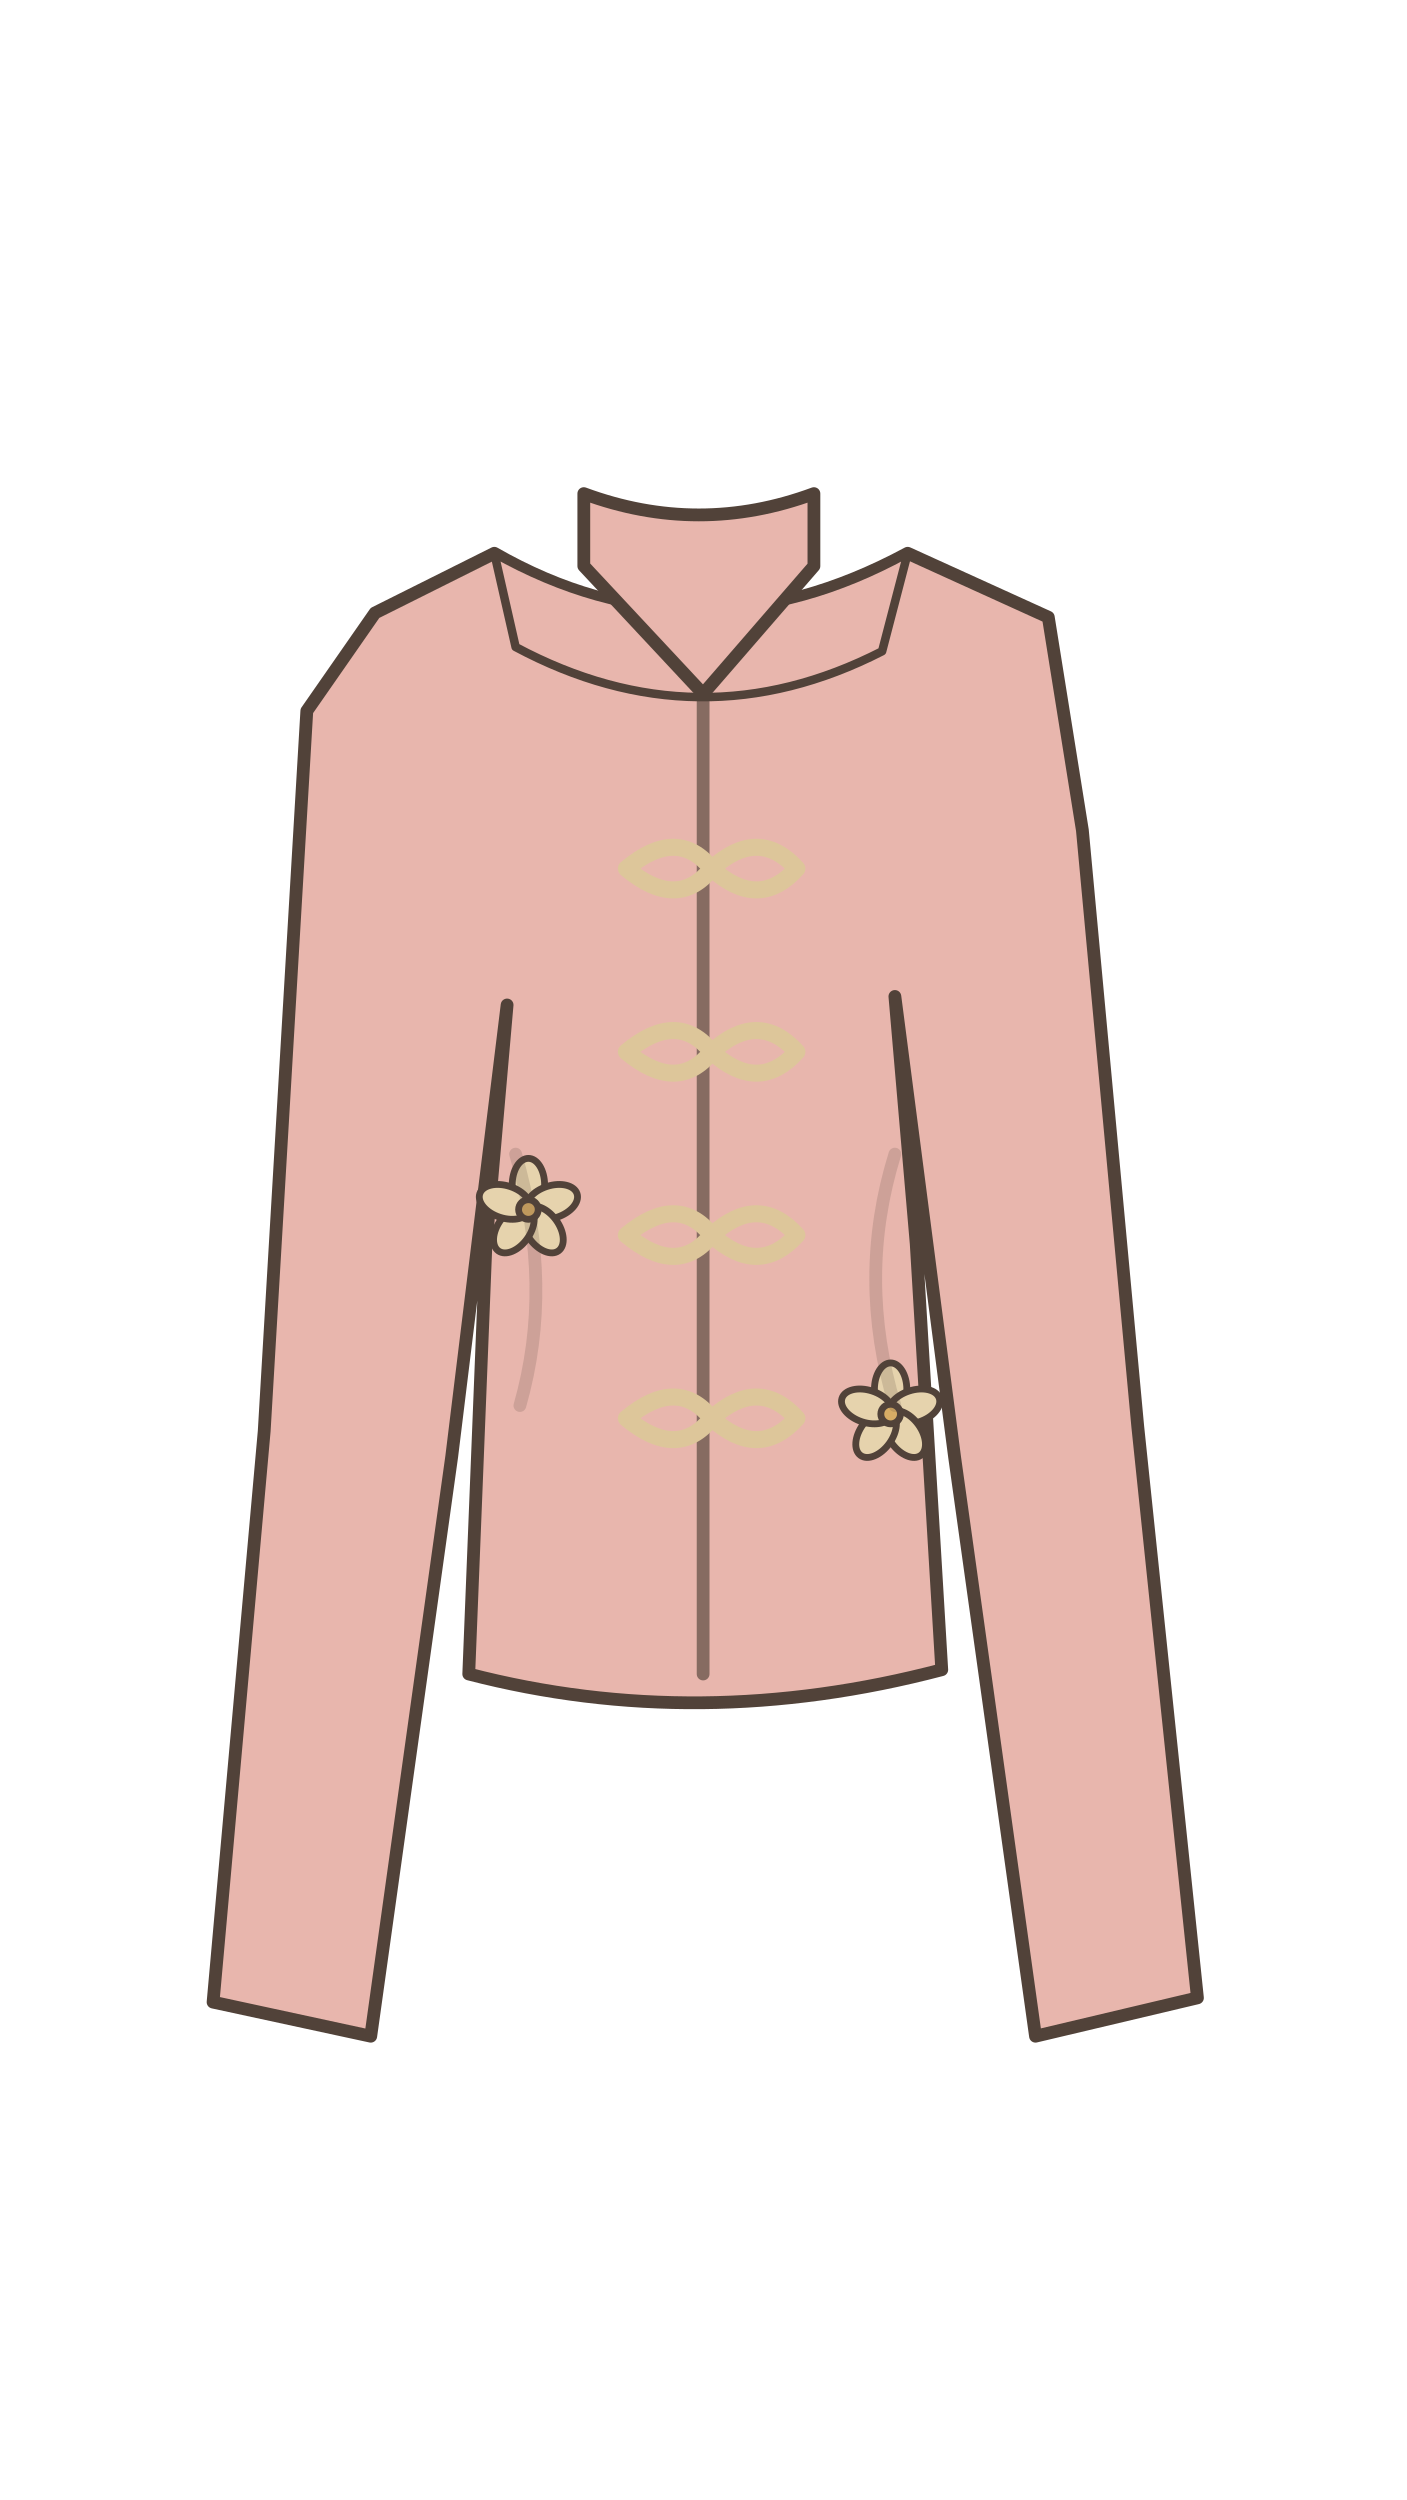
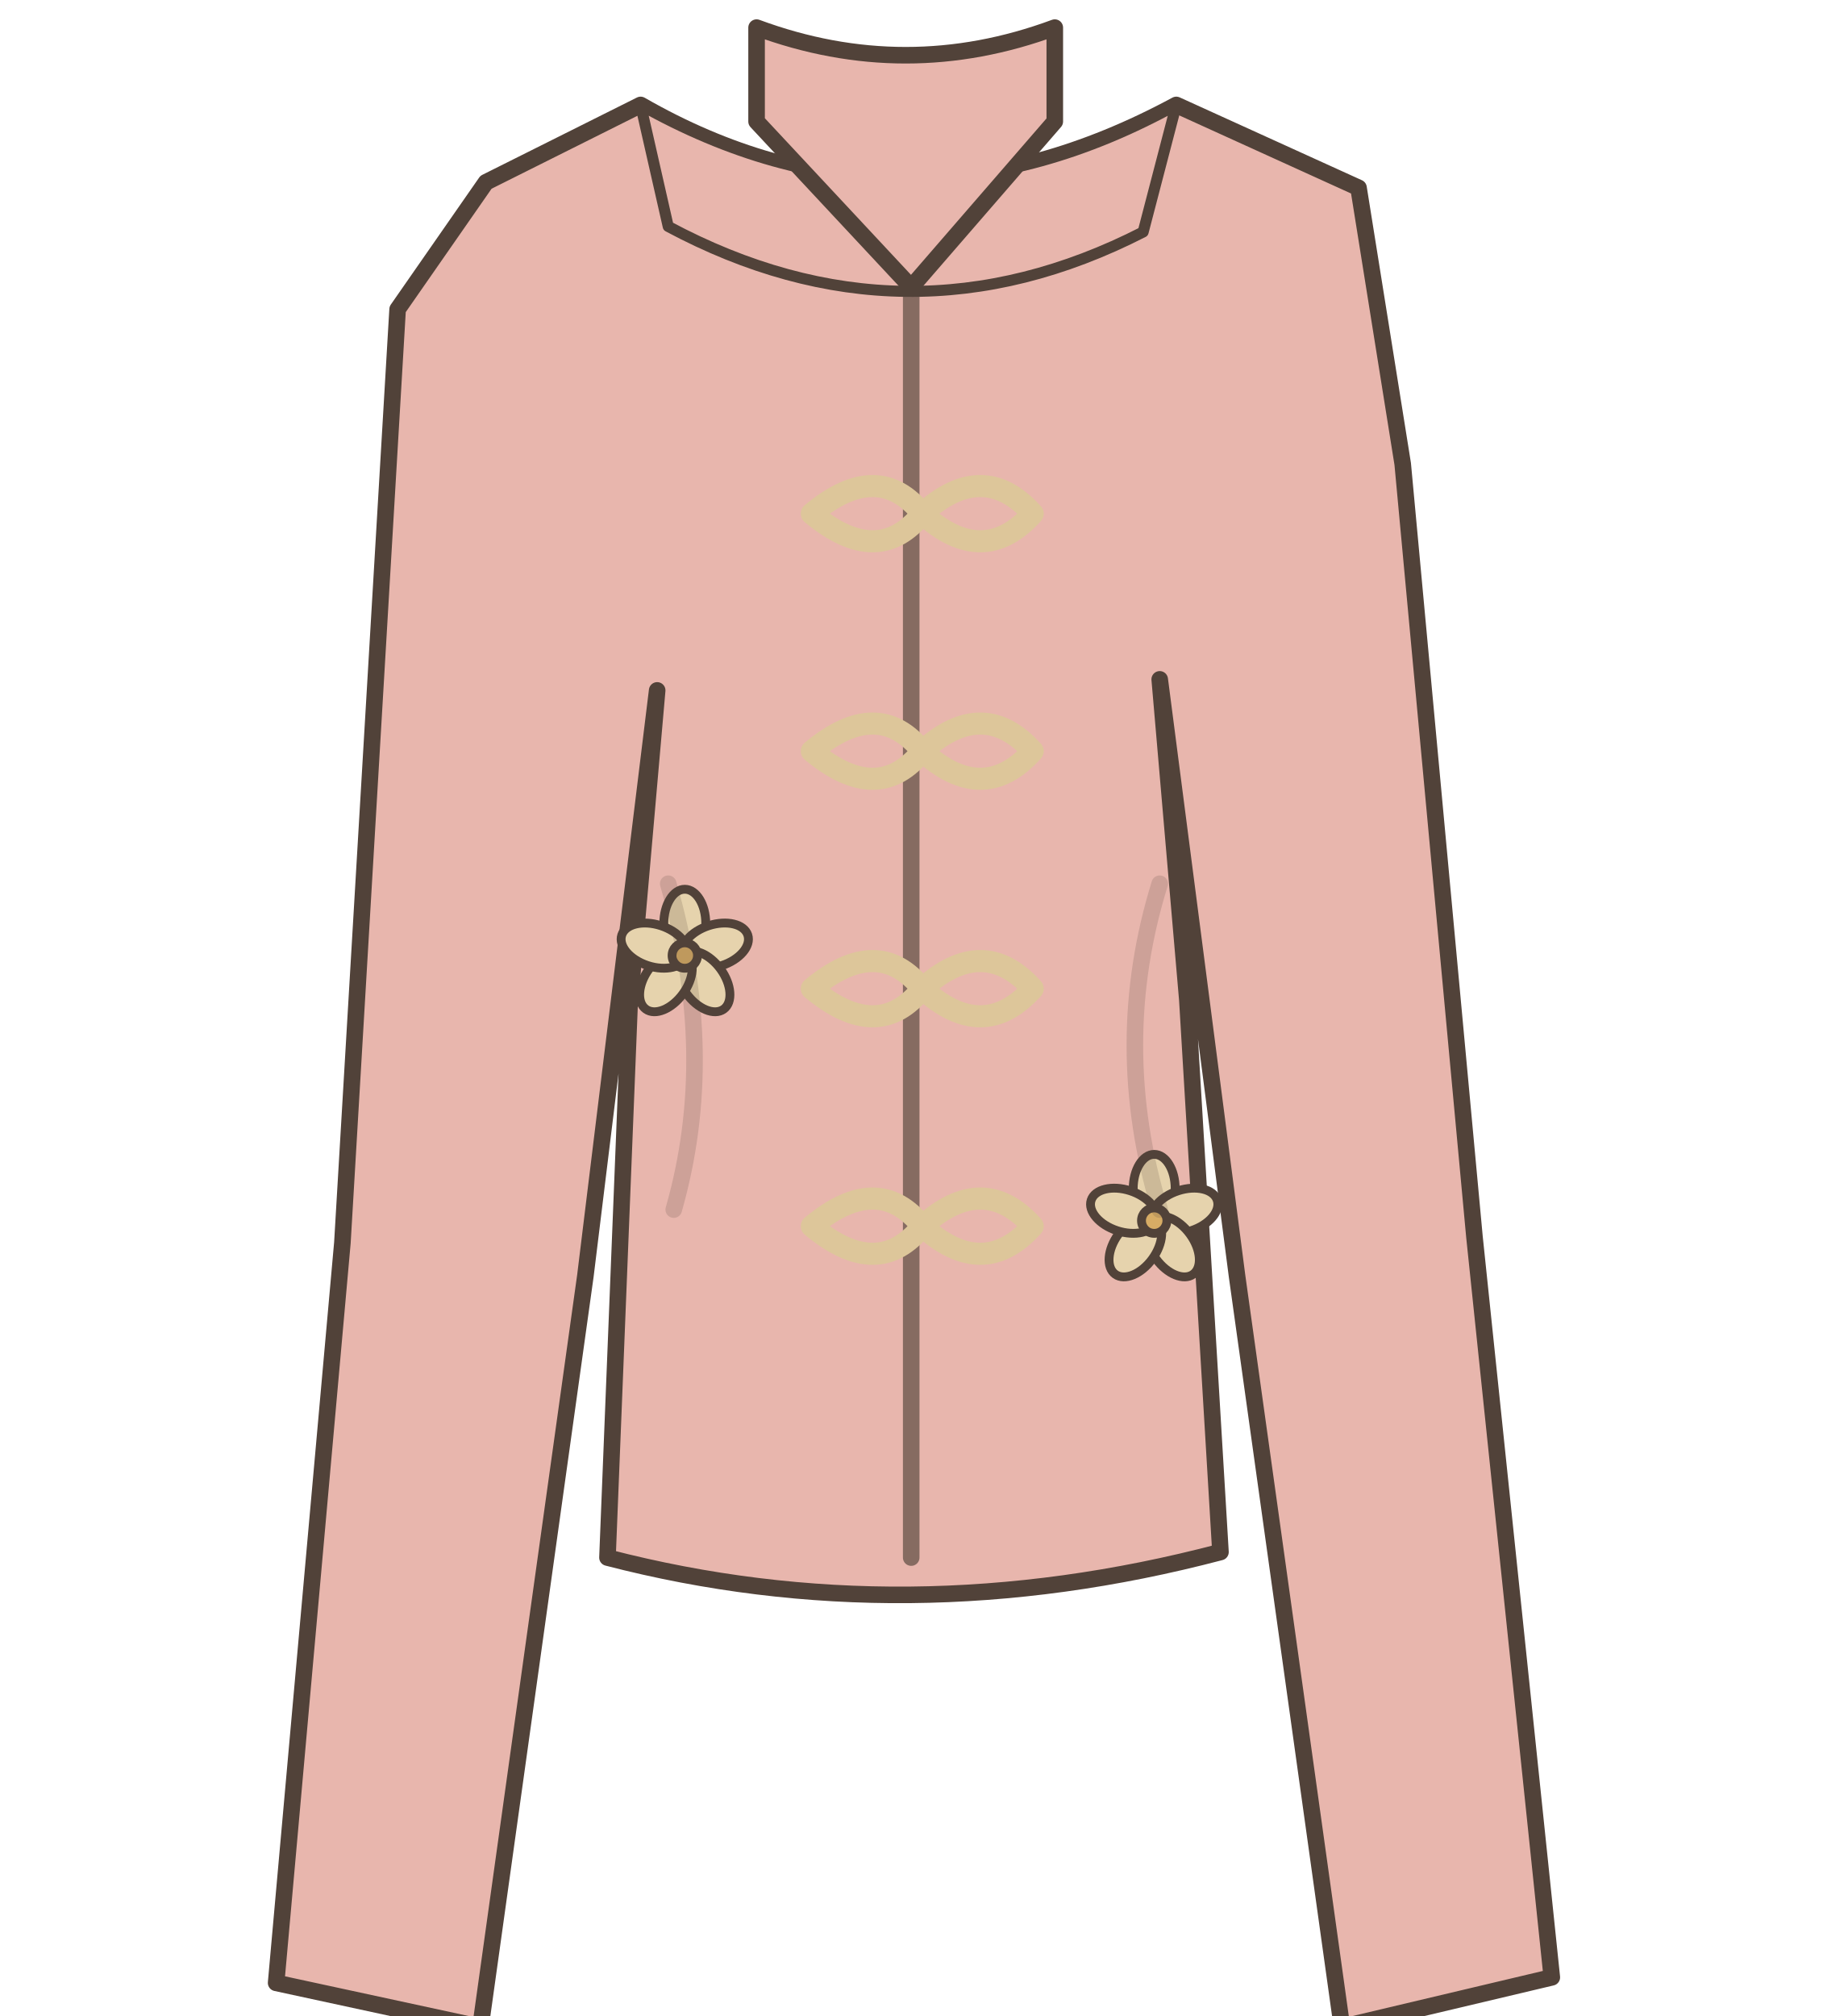
- <svg xmlns="http://www.w3.org/2000/svg" width="720" height="1280" viewBox="195 330 330 365" fill="none">
+ <svg xmlns="http://www.w3.org/2000/svg" width="330" height="365" viewBox="195 330 330 365" fill="none">
  <g stroke="#514239" stroke-width="3" stroke-linecap="round" stroke-linejoin="round">
    <path d="M311 349 L283 363 L267 386 L257 555 L245 689 L282 697 L301 561 L314 455 L309 512 L305 612 Q359 626 416 611 L410 511 L405 453 L419 561 L438 697 L476 688 L462 554 L449 414 L441 364 L408 349 Q358 376 311 349Z" fill="#e8b6ad" />
    <path d="M311 349 Q359 376 408 349 L402 372 Q359 394 316 371Z" fill="#e8b6ad" stroke-width="2" />
    <path d="M360 383 L360 612" stroke="#514239" opacity="0.65" />
    <path d="M342 423 Q354 413 362 423 Q373 433 382 423 M342 423 Q354 433 362 423 Q373 413 382 423" fill="none" stroke="#ddc69a" stroke-width="4" />
    <path d="M342 466 Q354 456 362 466 Q373 476 382 466 M342 466 Q354 476 362 466 Q373 456 382 466" fill="none" stroke="#ddc69a" stroke-width="4" />
    <path d="M342 509 Q354 499 362 509 Q373 519 382 509 M342 509 Q354 519 362 509 Q373 499 382 509" fill="none" stroke="#ddc69a" stroke-width="4" />
    <path d="M342 552 Q354 542 362 552 Q373 562 382 552 M342 552 Q354 562 362 552 Q373 542 382 552" fill="none" stroke="#ddc69a" stroke-width="4" />
    <path d="M332 352 L332 335 Q359 345 386 335 L386 352 L360 382Z" fill="#e8b6ad" />
    <g transform="translate(319 503)" stroke-width="1.6">
      <ellipse cx="0" cy="-5.8" rx="3.8" ry="6.2" fill="#e6d3ad" transform="rotate(0)" />
      <ellipse cx="0" cy="-5.8" rx="3.8" ry="6.2" fill="#e6d3ad" transform="rotate(72)" />
      <ellipse cx="0" cy="-5.8" rx="3.8" ry="6.2" fill="#e6d3ad" transform="rotate(144)" />
      <ellipse cx="0" cy="-5.8" rx="3.8" ry="6.2" fill="#e6d3ad" transform="rotate(216)" />
      <ellipse cx="0" cy="-5.8" rx="3.8" ry="6.2" fill="#e6d3ad" transform="rotate(288)" />
      <circle cx="0" cy="0" r="2.3" fill="#d7ac65" />
    </g>
    <g transform="translate(404 551)" stroke-width="1.6">
      <ellipse cx="0" cy="-5.8" rx="3.8" ry="6.2" fill="#e6d3ad" transform="rotate(0)" />
      <ellipse cx="0" cy="-5.8" rx="3.8" ry="6.2" fill="#e6d3ad" transform="rotate(72)" />
      <ellipse cx="0" cy="-5.8" rx="3.8" ry="6.2" fill="#e6d3ad" transform="rotate(144)" />
      <ellipse cx="0" cy="-5.8" rx="3.8" ry="6.2" fill="#e6d3ad" transform="rotate(216)" />
      <ellipse cx="0" cy="-5.8" rx="3.8" ry="6.2" fill="#e6d3ad" transform="rotate(288)" />
      <circle cx="0" cy="0" r="2.3" fill="#d7ac65" />
    </g>
    <path d="M316 490 Q325 521 317 549 M405 490 Q396 519 405 549" stroke="#514239" opacity="0.18" />
  </g>
</svg>
